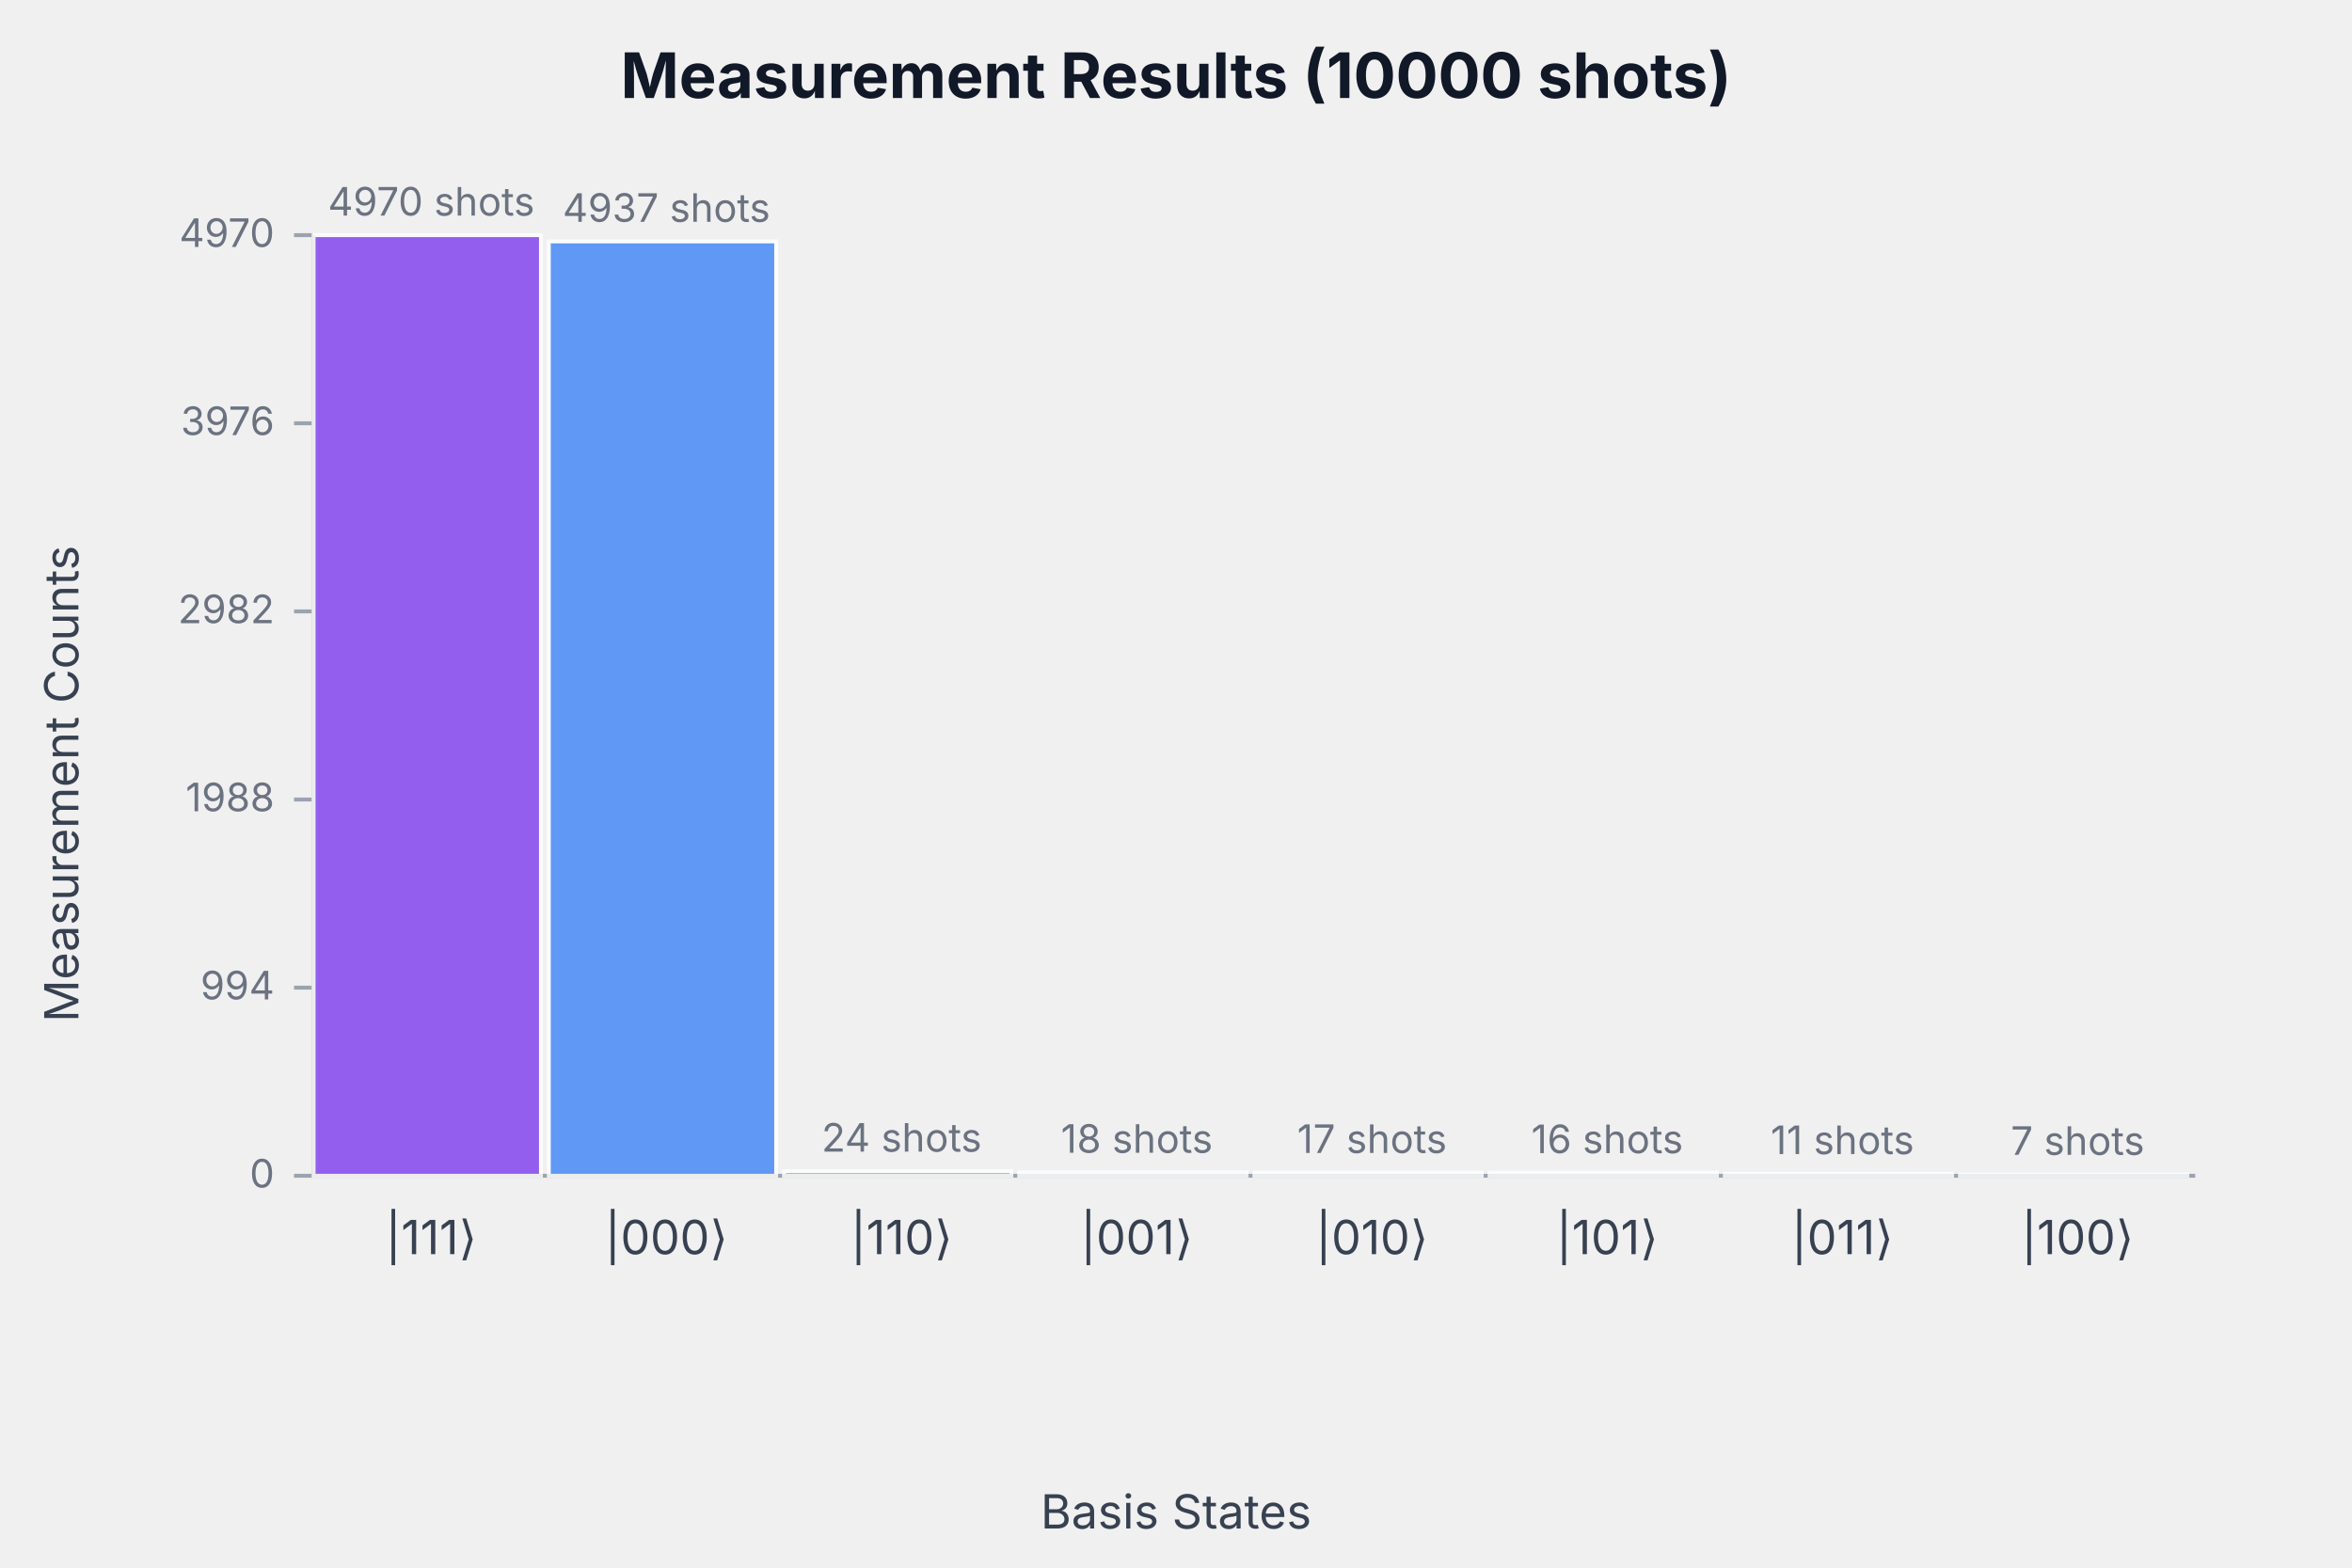
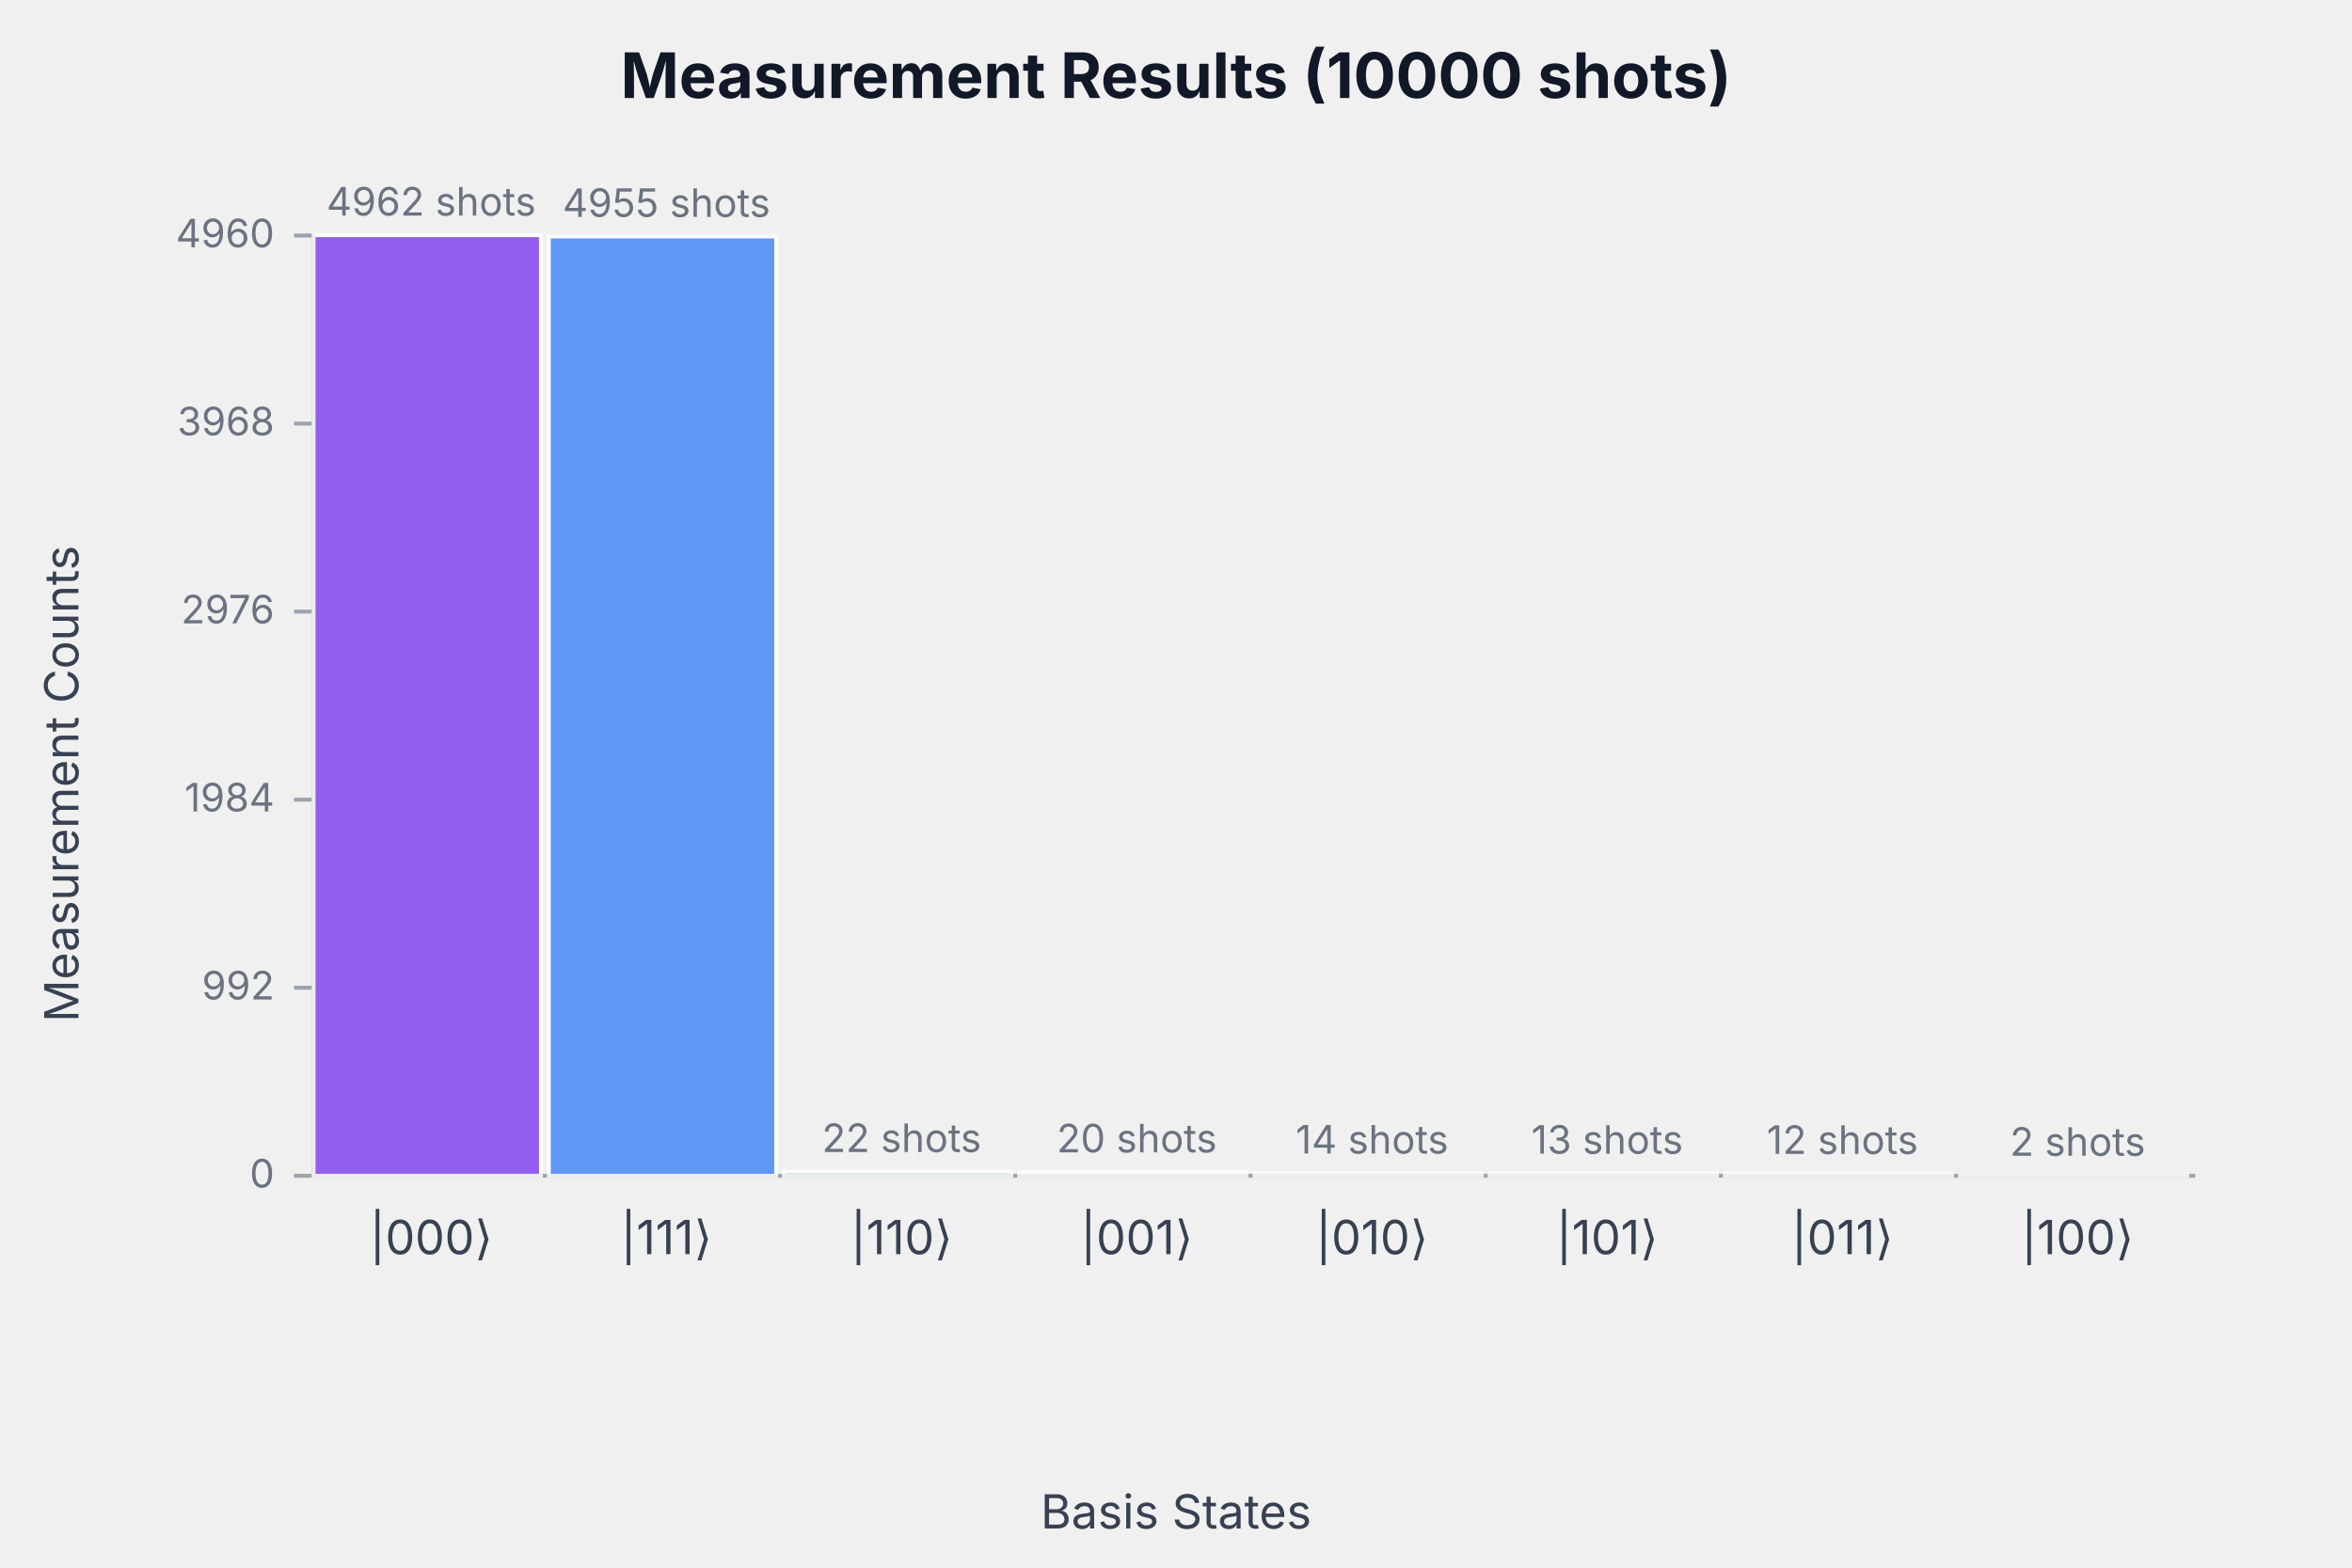
<svg xmlns="http://www.w3.org/2000/svg" height="400" style="background-color: #f9fafb; border: 1px solid #e5e7eb; border-radius: 8px;" width="600">
  <defs>
    <style>text { font-family: 'SF Pro Display', 'Segoe UI', system-ui, sans-serif; }
                     rect:hover { opacity: 1; stroke-width: 2; }</style>
  </defs>
  <text fill="#111827" font-size="16" font-weight="bold" text-anchor="middle" x="300" y="25">Measurement Results (10000 shots)</text>
  <text fill="#374151" font-size="12" text-anchor="middle" transform="rotate(-90 20 200)" x="20" y="200">Measurement Counts</text>
  <text fill="#374151" font-size="12" text-anchor="middle" x="300" y="390">Basis States</text>
  <g>
    <line stroke="#9ca3af" stroke-width="1" x1="80" x2="80" y1="60" y2="300" />
    <g>
      <line stroke="#9ca3af" stroke-width="1" x1="75" x2="80" y1="300" y2="300" />
      <text fill="#6b7280" font-size="10" text-anchor="end" x="70" y="303">0</text>
    </g>
    <g>
-       <line stroke="#9ca3af" stroke-width="1" x1="75" x2="80" y1="252" y2="252" />
-       <text fill="#6b7280" font-size="10" text-anchor="end" x="70" y="255">994</text>
+       <line stroke="#9ca3af" stroke-width="1" x1="75" x2="80" y1="252.019" y2="252.019" />
+       <text fill="#6b7280" font-size="10" text-anchor="end" x="70" y="255.019">992</text>
    </g>
    <g>
-       <line stroke="#9ca3af" stroke-width="1" x1="75" x2="80" y1="204" y2="204" />
-       <text fill="#6b7280" font-size="10" text-anchor="end" x="70" y="207">1988</text>
+       <line stroke="#9ca3af" stroke-width="1" x1="75" x2="80" y1="204.039" y2="204.039" />
+       <text fill="#6b7280" font-size="10" text-anchor="end" x="70" y="207.039">1984</text>
    </g>
    <g>
-       <line stroke="#9ca3af" stroke-width="1" x1="75" x2="80" y1="156" y2="156" />
-       <text fill="#6b7280" font-size="10" text-anchor="end" x="70" y="159">2982</text>
+       <line stroke="#9ca3af" stroke-width="1" x1="75" x2="80" y1="156.058" y2="156.058" />
+       <text fill="#6b7280" font-size="10" text-anchor="end" x="70" y="159.058">2976</text>
    </g>
    <g>
-       <line stroke="#9ca3af" stroke-width="1" x1="75" x2="80" y1="108" y2="108" />
-       <text fill="#6b7280" font-size="10" text-anchor="end" x="70" y="111">3976</text>
+       <line stroke="#9ca3af" stroke-width="1" x1="75" x2="80" y1="108.077" y2="108.077" />
+       <text fill="#6b7280" font-size="10" text-anchor="end" x="70" y="111.077">3968</text>
    </g>
    <g>
-       <line stroke="#9ca3af" stroke-width="1" x1="75" x2="80" y1="60" y2="60" />
-       <text fill="#6b7280" font-size="10" text-anchor="end" x="70" y="63">4970</text>
+       <line stroke="#9ca3af" stroke-width="1" x1="75" x2="80" y1="60.097" y2="60.097" />
+       <text fill="#6b7280" font-size="10" text-anchor="end" x="70" y="63.097">4960</text>
    </g>
  </g>
  <line stroke="#9ca3af" stroke-width="1" x1="80" x2="560" y1="300" y2="300" />
  <g class="bar-group">
    <rect fill="#7c3aed" height="240" opacity="0.8" stroke="#ffffff" stroke-width="1" width="58" x="80" y="60" />
-     <text fill="#374151" font-size="12" text-anchor="middle" x="110" y="320">|111⟩</text>
-     <text fill="#6b7280" font-size="10" text-anchor="middle" x="110" y="55">4970 shots</text>
+     <text fill="#374151" font-size="12" text-anchor="middle" x="110" y="320">|000⟩</text>
+     <text fill="#6b7280" font-size="10" text-anchor="middle" x="110" y="55">4962 shots</text>
  </g>
  <g class="bar-group">
-     <rect fill="#3b82f6" height="238.406" opacity="0.8" stroke="#ffffff" stroke-width="1" width="58" x="140" y="61.594" />
-     <text fill="#374151" font-size="12" text-anchor="middle" x="170" y="320">|000⟩</text>
-     <text fill="#6b7280" font-size="10" text-anchor="middle" x="170" y="56.594">4937 shots</text>
+     <rect fill="#3b82f6" height="239.661" opacity="0.8" stroke="#ffffff" stroke-width="1" width="58" x="140" y="60.339" />
+     <text fill="#374151" font-size="12" text-anchor="middle" x="170" y="320">|111⟩</text>
+     <text fill="#6b7280" font-size="10" text-anchor="middle" x="170" y="55.339">4955 shots</text>
  </g>
  <g class="bar-group">
-     <rect fill="#10b981" height="1.159" opacity="0.8" stroke="#ffffff" stroke-width="1" width="58" x="200" y="298.841" />
+     <rect fill="#10b981" height="1.064" opacity="0.8" stroke="#ffffff" stroke-width="1" width="58" x="200" y="298.936" />
    <text fill="#374151" font-size="12" text-anchor="middle" x="230" y="320">|110⟩</text>
-     <text fill="#6b7280" font-size="10" text-anchor="middle" x="230" y="293.841">24 shots</text>
+     <text fill="#6b7280" font-size="10" text-anchor="middle" x="230" y="293.936">22 shots</text>
  </g>
  <g class="bar-group">
-     <rect fill="#f59e0b" height="0.869" opacity="0.8" stroke="#ffffff" stroke-width="1" width="58" x="260" y="299.131" />
+     <rect fill="#f59e0b" height="0.967" opacity="0.8" stroke="#ffffff" stroke-width="1" width="58" x="260" y="299.033" />
    <text fill="#374151" font-size="12" text-anchor="middle" x="290" y="320">|001⟩</text>
-     <text fill="#6b7280" font-size="10" text-anchor="middle" x="290" y="294.131">18 shots</text>
+     <text fill="#6b7280" font-size="10" text-anchor="middle" x="290" y="294.033">20 shots</text>
  </g>
  <g class="bar-group">
-     <rect fill="#ef4444" height="0.821" opacity="0.8" stroke="#ffffff" stroke-width="1" width="58" x="320" y="299.179" />
+     <rect fill="#ef4444" height="0.677" opacity="0.8" stroke="#ffffff" stroke-width="1" width="58" x="320" y="299.323" />
    <text fill="#374151" font-size="12" text-anchor="middle" x="350" y="320">|010⟩</text>
-     <text fill="#6b7280" font-size="10" text-anchor="middle" x="350" y="294.179">17 shots</text>
+     <text fill="#6b7280" font-size="10" text-anchor="middle" x="350" y="294.323">14 shots</text>
  </g>
  <g class="bar-group">
-     <rect fill="#8b5cf6" height="0.773" opacity="0.8" stroke="#ffffff" stroke-width="1" width="58" x="380" y="299.227" />
+     <rect fill="#8b5cf6" height="0.629" opacity="0.8" stroke="#ffffff" stroke-width="1" width="58" x="380" y="299.371" />
    <text fill="#374151" font-size="12" text-anchor="middle" x="410" y="320">|101⟩</text>
-     <text fill="#6b7280" font-size="10" text-anchor="middle" x="410" y="294.227">16 shots</text>
+     <text fill="#6b7280" font-size="10" text-anchor="middle" x="410" y="294.371">13 shots</text>
  </g>
  <g class="bar-group">
-     <rect fill="#06b6d4" height="0.531" opacity="0.8" stroke="#ffffff" stroke-width="1" width="58" x="440" y="299.469" />
+     <rect fill="#06b6d4" height="0.58" opacity="0.8" stroke="#ffffff" stroke-width="1" width="58" x="440" y="299.42" />
    <text fill="#374151" font-size="12" text-anchor="middle" x="470" y="320">|011⟩</text>
-     <text fill="#6b7280" font-size="10" text-anchor="middle" x="470" y="294.469">11 shots</text>
+     <text fill="#6b7280" font-size="10" text-anchor="middle" x="470" y="294.42">12 shots</text>
  </g>
  <g class="bar-group">
-     <rect fill="#84cc16" height="0.338" opacity="0.8" stroke="#ffffff" stroke-width="1" width="58" x="500" y="299.662" />
+     <rect fill="#84cc16" height="0.097" opacity="0.8" stroke="#ffffff" stroke-width="1" width="58" x="500" y="299.903" />
    <text fill="#374151" font-size="12" text-anchor="middle" x="530" y="320">|100⟩</text>
-     <text fill="#6b7280" font-size="10" text-anchor="middle" x="530" y="294.662">7 shots</text>
+     <text fill="#6b7280" font-size="10" text-anchor="middle" x="530" y="294.903">2 shots</text>
  </g>
</svg>
